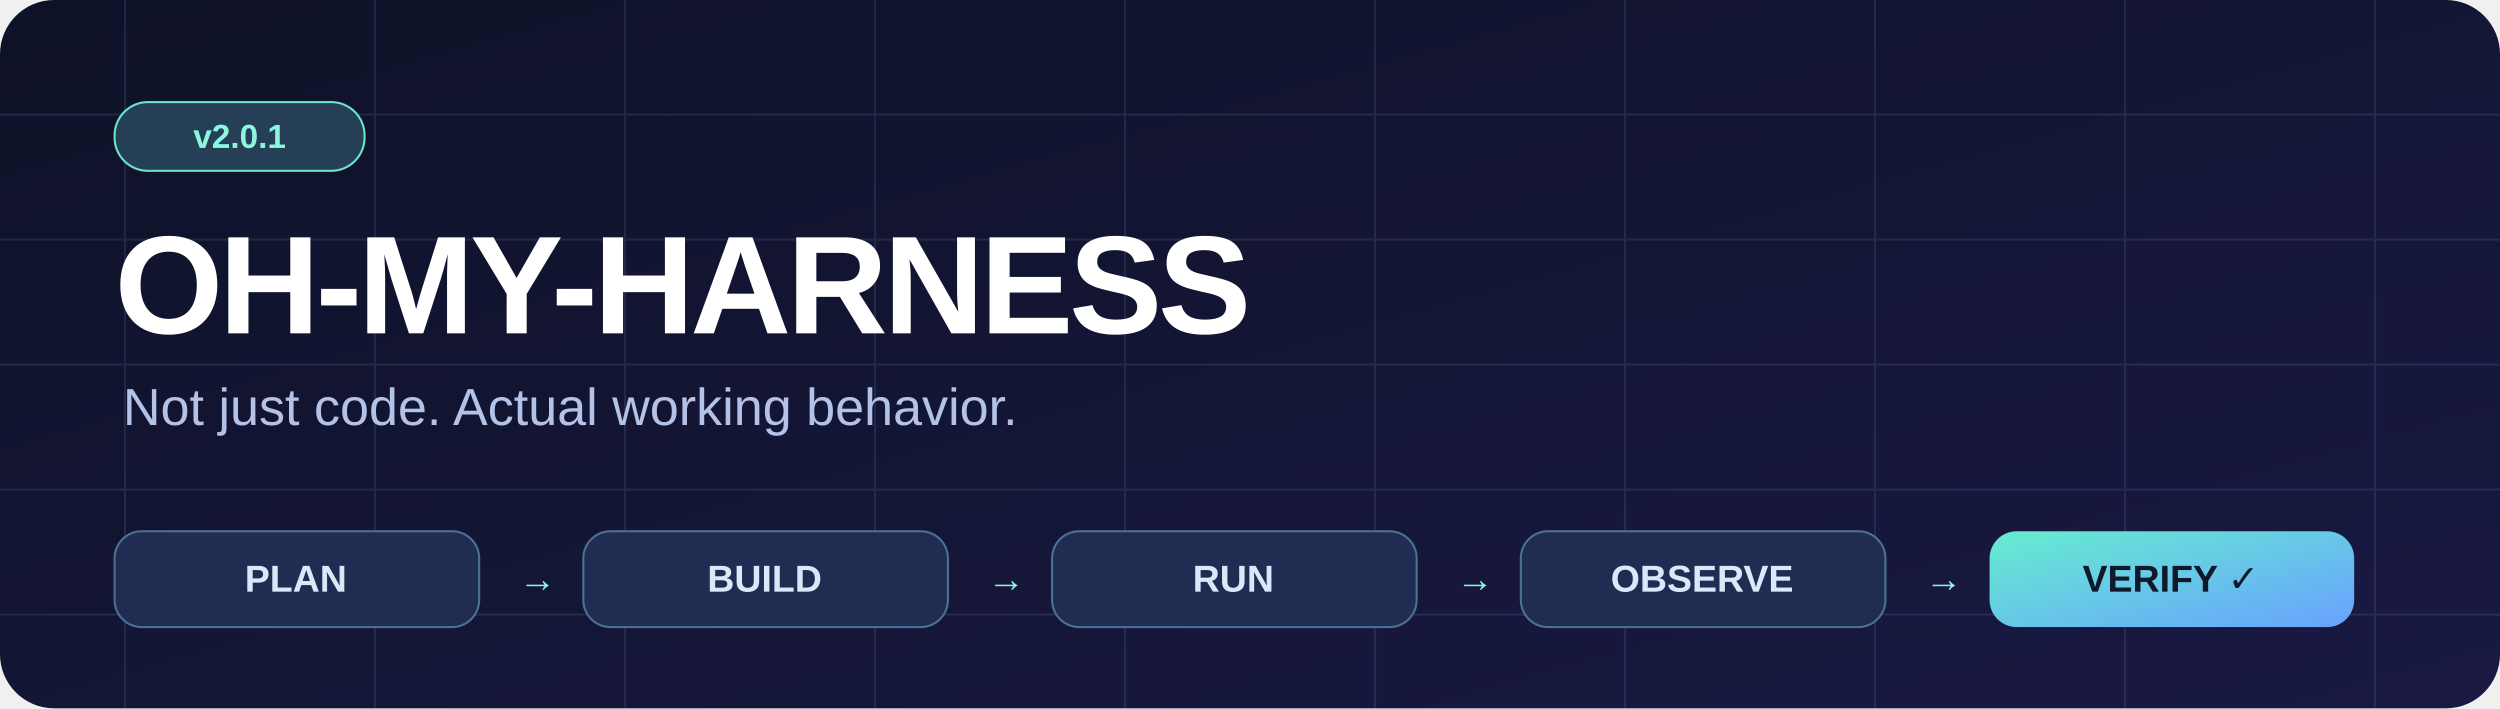
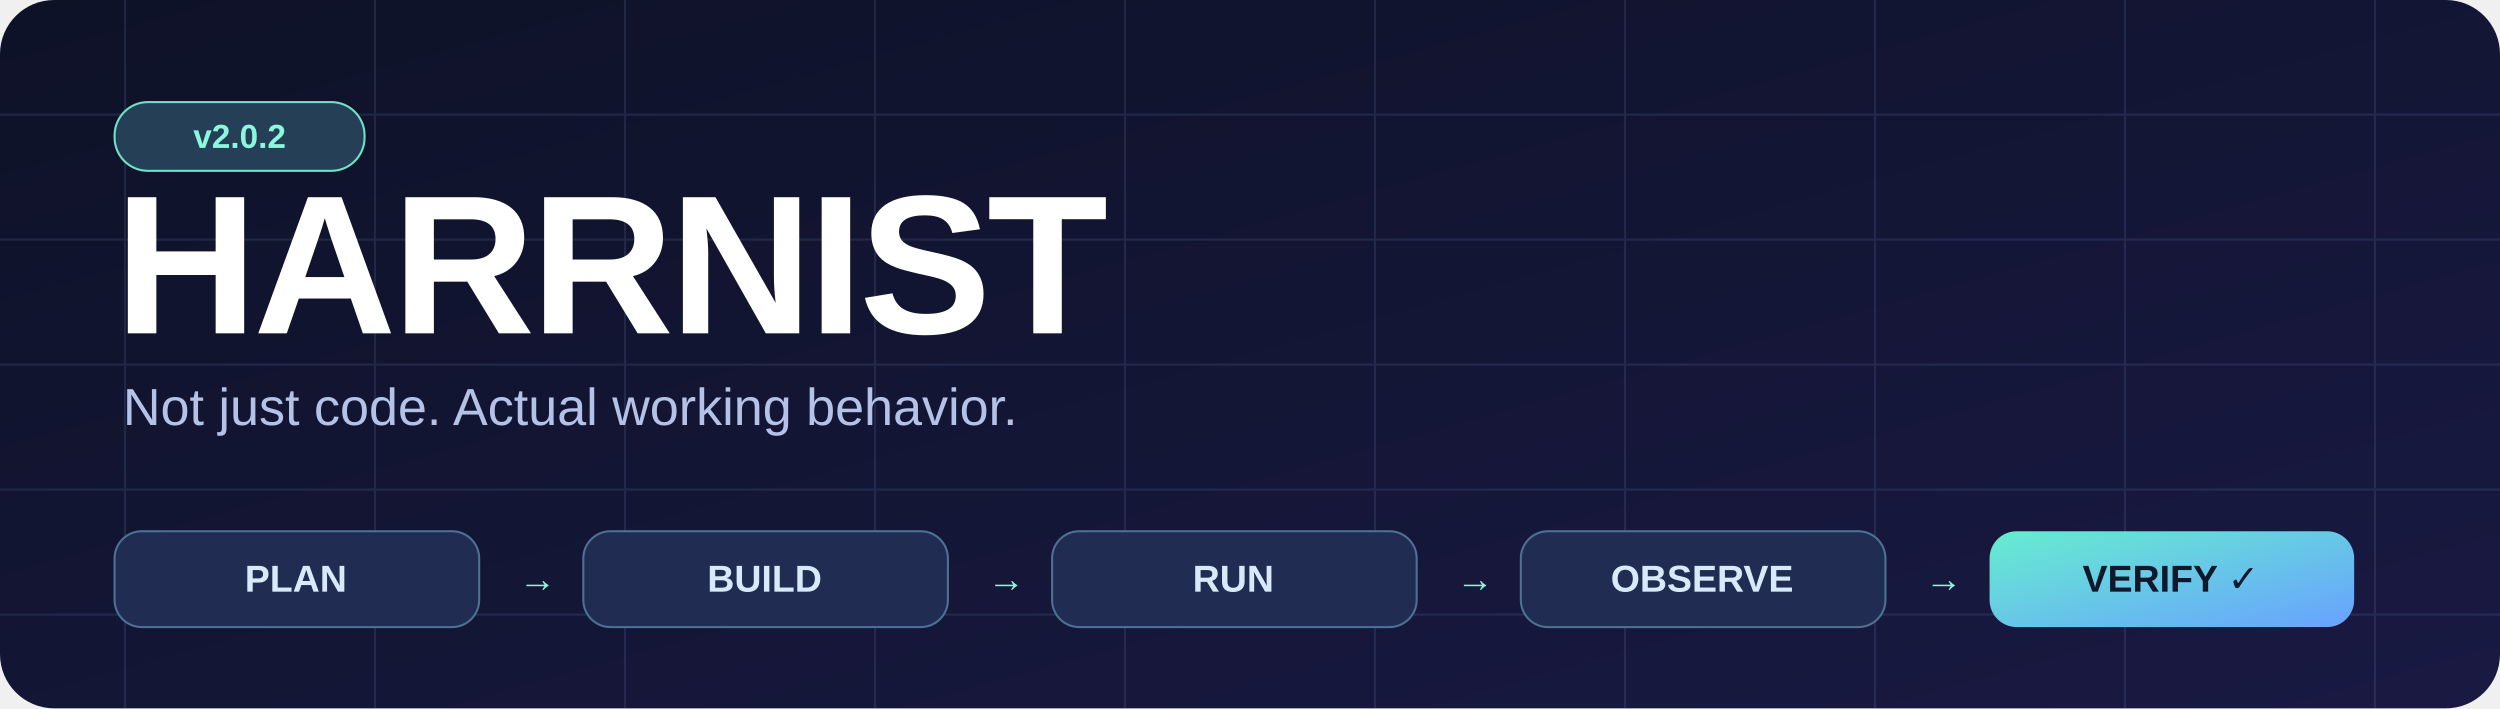
<svg xmlns="http://www.w3.org/2000/svg" width="1200" height="340" viewBox="0 0 1200 340" role="img" aria-labelledby="title desc">
  <defs>
    <linearGradient id="bg" x1="0" y1="0" x2="1" y2="1">
      <stop stop-color="#0e1227" />
      <stop offset="1" stop-color="#191943" />
    </linearGradient>
    <linearGradient id="teal" x1="0" y1="0" x2="1" y2="1">
      <stop stop-color="#66edcf" />
      <stop offset="1" stop-color="#68a2ff" />
    </linearGradient>
  </defs>
  <rect width="1200" height="340" fill="url(#bg)" rx="26" />
  <g opacity=".12" stroke="#9bb8ff" stroke-width="1">
    <path d="M0 55H1200M0 115H1200M0 175H1200M0 235H1200M0 295H1200" />
    <path d="M60 0V340M180 0V340M300 0V340M420 0V340M540 0V340M660 0V340M780 0V340M900 0V340M1020 0V340M1140 0V340" />
  </g>
  <rect x="55" y="49" width="120" height="33" rx="16" fill="#253f56" stroke="#6ee3c8" />
-   <text x="115" y="71" fill="#8cf7df" text-anchor="middle" font-family="Arial,sans-serif" font-size="16" font-weight="700">v2.0.1</text>
-   <text x="55" y="160" fill="#fff" font-family="Arial,sans-serif" font-size="67" font-weight="800" letter-spacing="-2">OH-MY-HARNESS</text>
+   <text x="115" y="71" fill="#8cf7df" text-anchor="middle" font-family="Arial,sans-serif" font-size="16" font-weight="700">v2.0.2</text>
+   <text x="55" y="160" fill="#fff" font-family="Arial,sans-serif" font-size="95" font-weight="800" letter-spacing="-2">HARRNIST</text>
  <text x="59" y="204" fill="#b4c2e7" font-family="Arial,sans-serif" font-size="25">Not just code. Actual working behavior.</text>
  <g transform="translate(55 255)" font-family="Arial,sans-serif" font-size="18" font-weight="bold">
    <rect x="0" y="0" width="175" height="46" rx="13" fill="#202c52" stroke="#4b7193" />
    <text x="87" y="29" fill="#d8eafa" text-anchor="middle">PLAN</text>
    <text x="194" y="29" fill="#8cf7df">→</text>
    <rect x="225" width="175" height="46" rx="13" fill="#202c52" stroke="#4b7193" />
    <text x="312" y="29" fill="#d8eafa" text-anchor="middle">BUILD</text>
    <text x="419" y="29" fill="#8cf7df">→</text>
    <rect x="450" width="175" height="46" rx="13" fill="#202c52" stroke="#4b7193" />
    <text x="537" y="29" fill="#d8eafa" text-anchor="middle">RUN</text>
    <text x="644" y="29" fill="#8cf7df">→</text>
    <rect x="675" width="175" height="46" rx="13" fill="#202c52" stroke="#4b7193" />
    <text x="762" y="29" fill="#d8eafa" text-anchor="middle">OBSERVE</text>
    <text x="869" y="29" fill="#8cf7df">→</text>
    <rect x="900" width="175" height="46" rx="13" fill="url(#teal)" />
    <text x="987" y="29" fill="#10182b" text-anchor="middle">VERIFY ✓</text>
  </g>
</svg>
